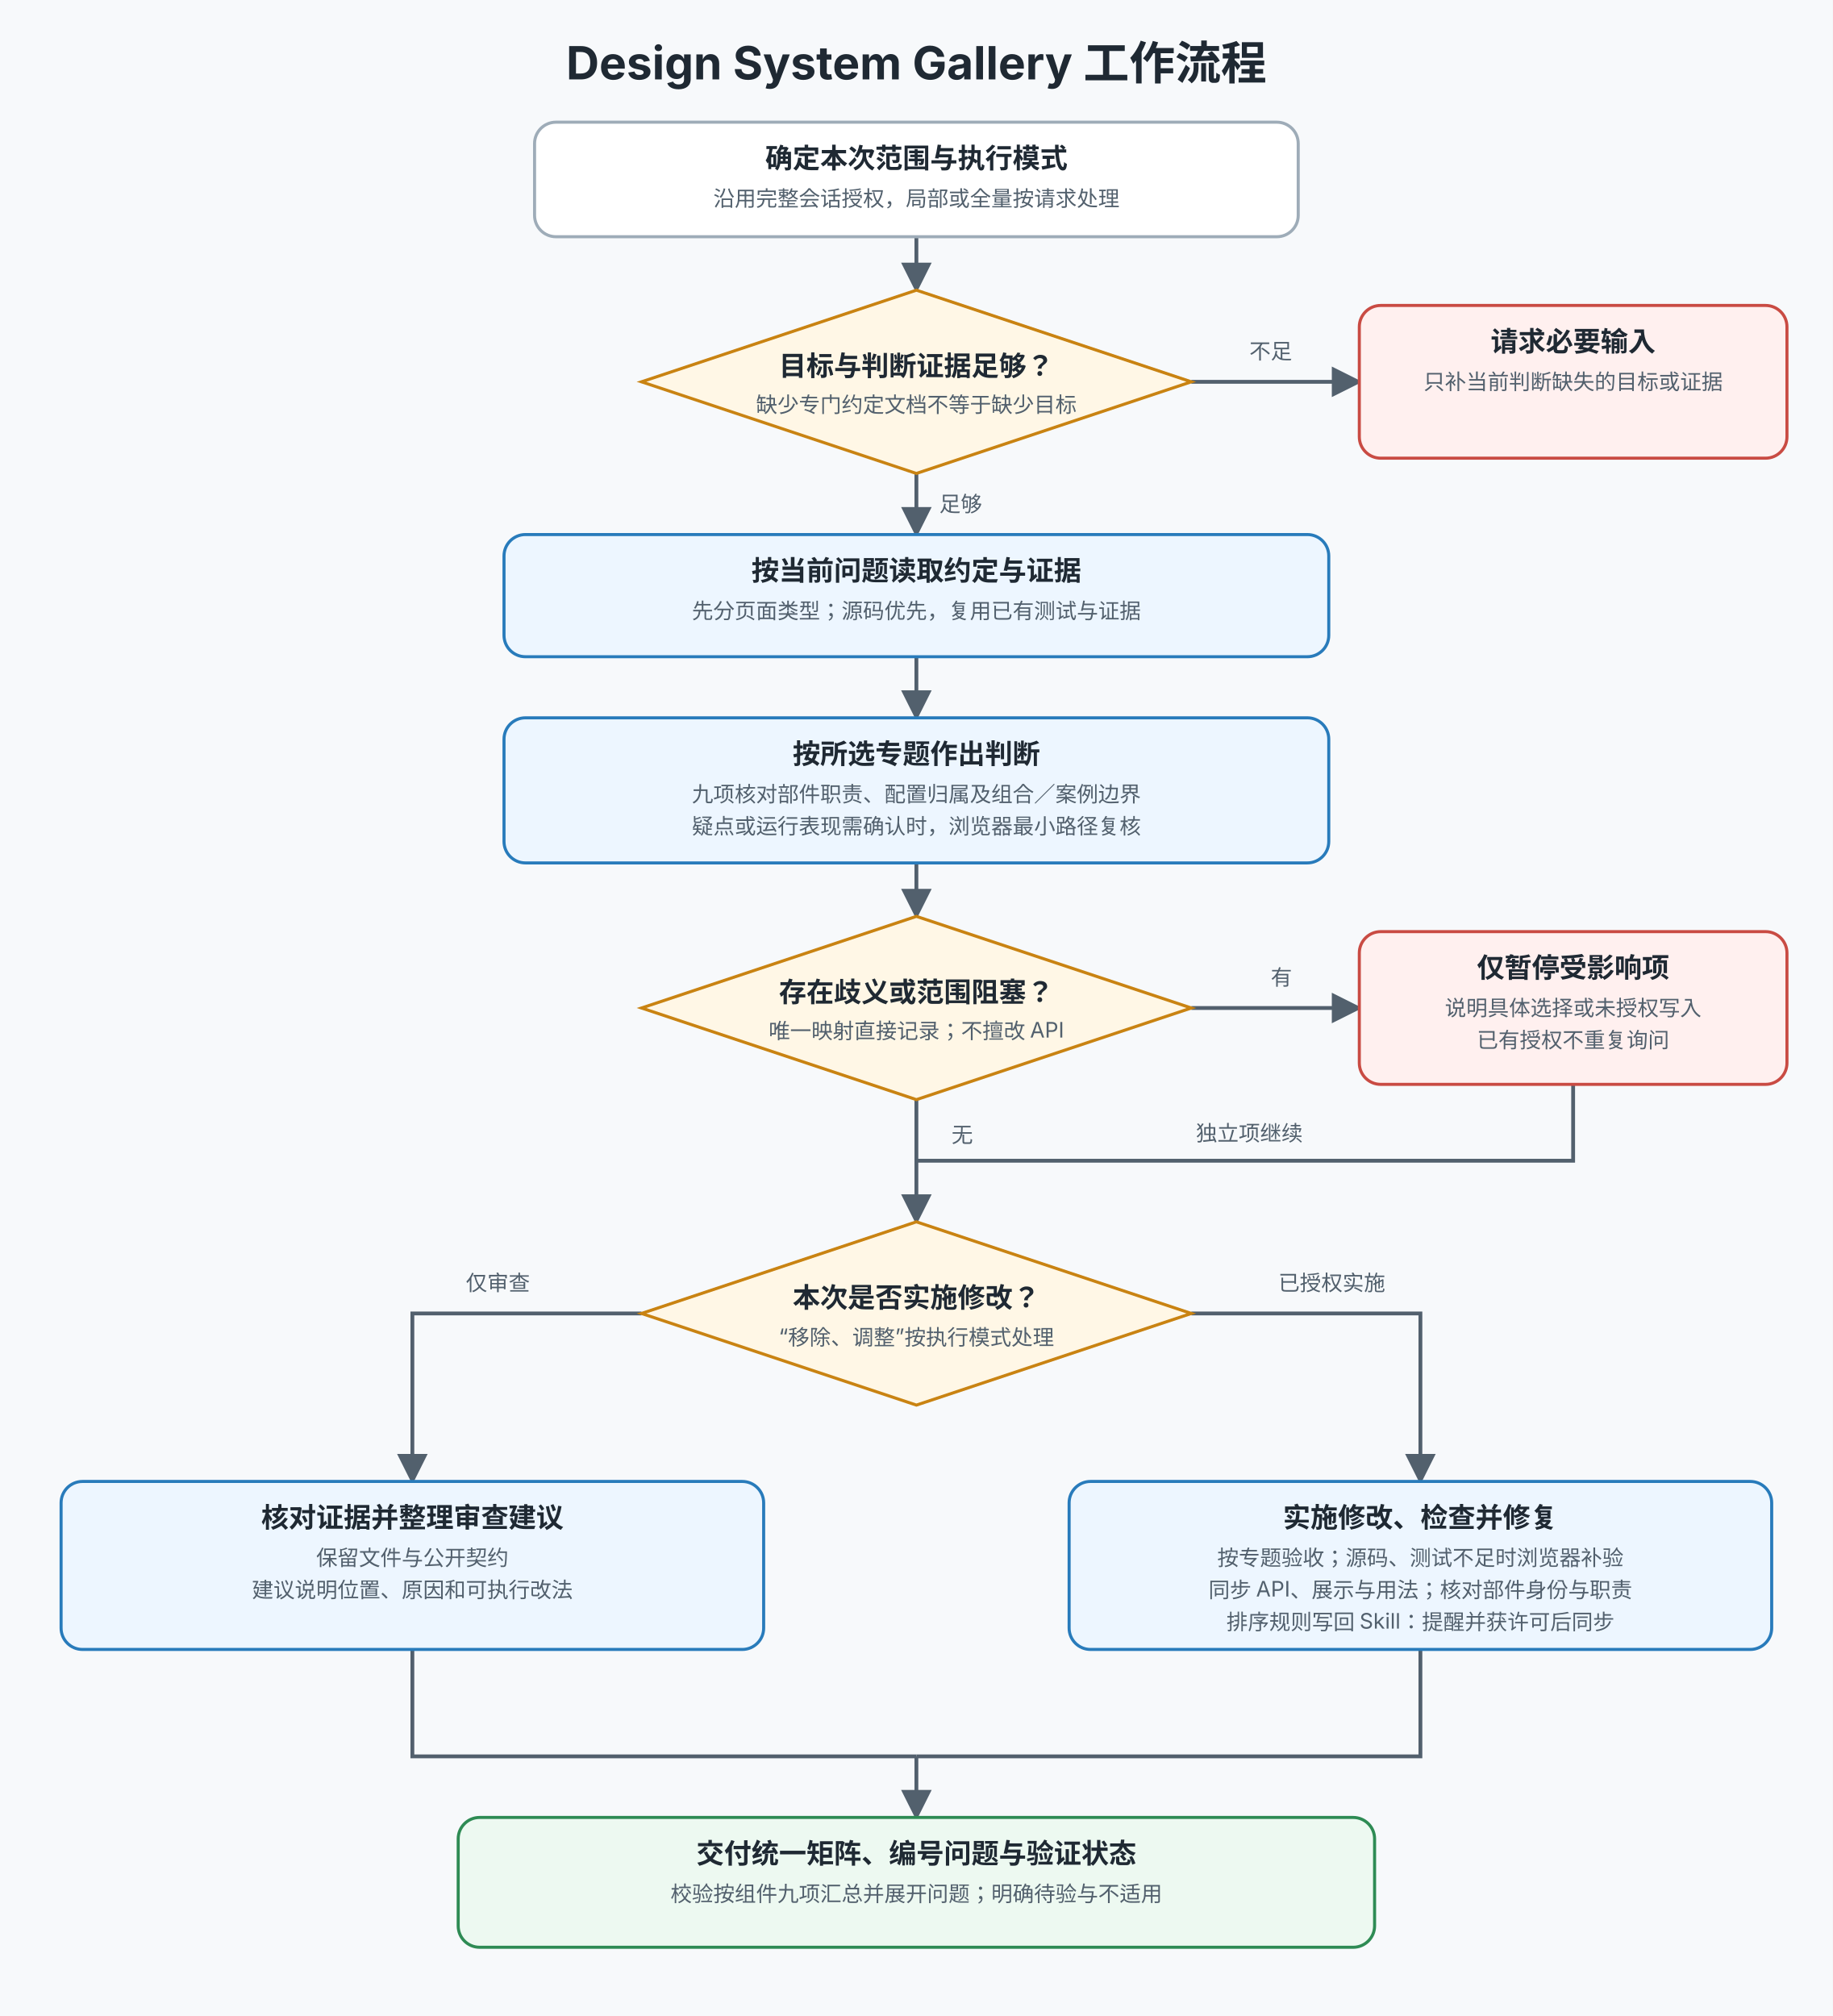
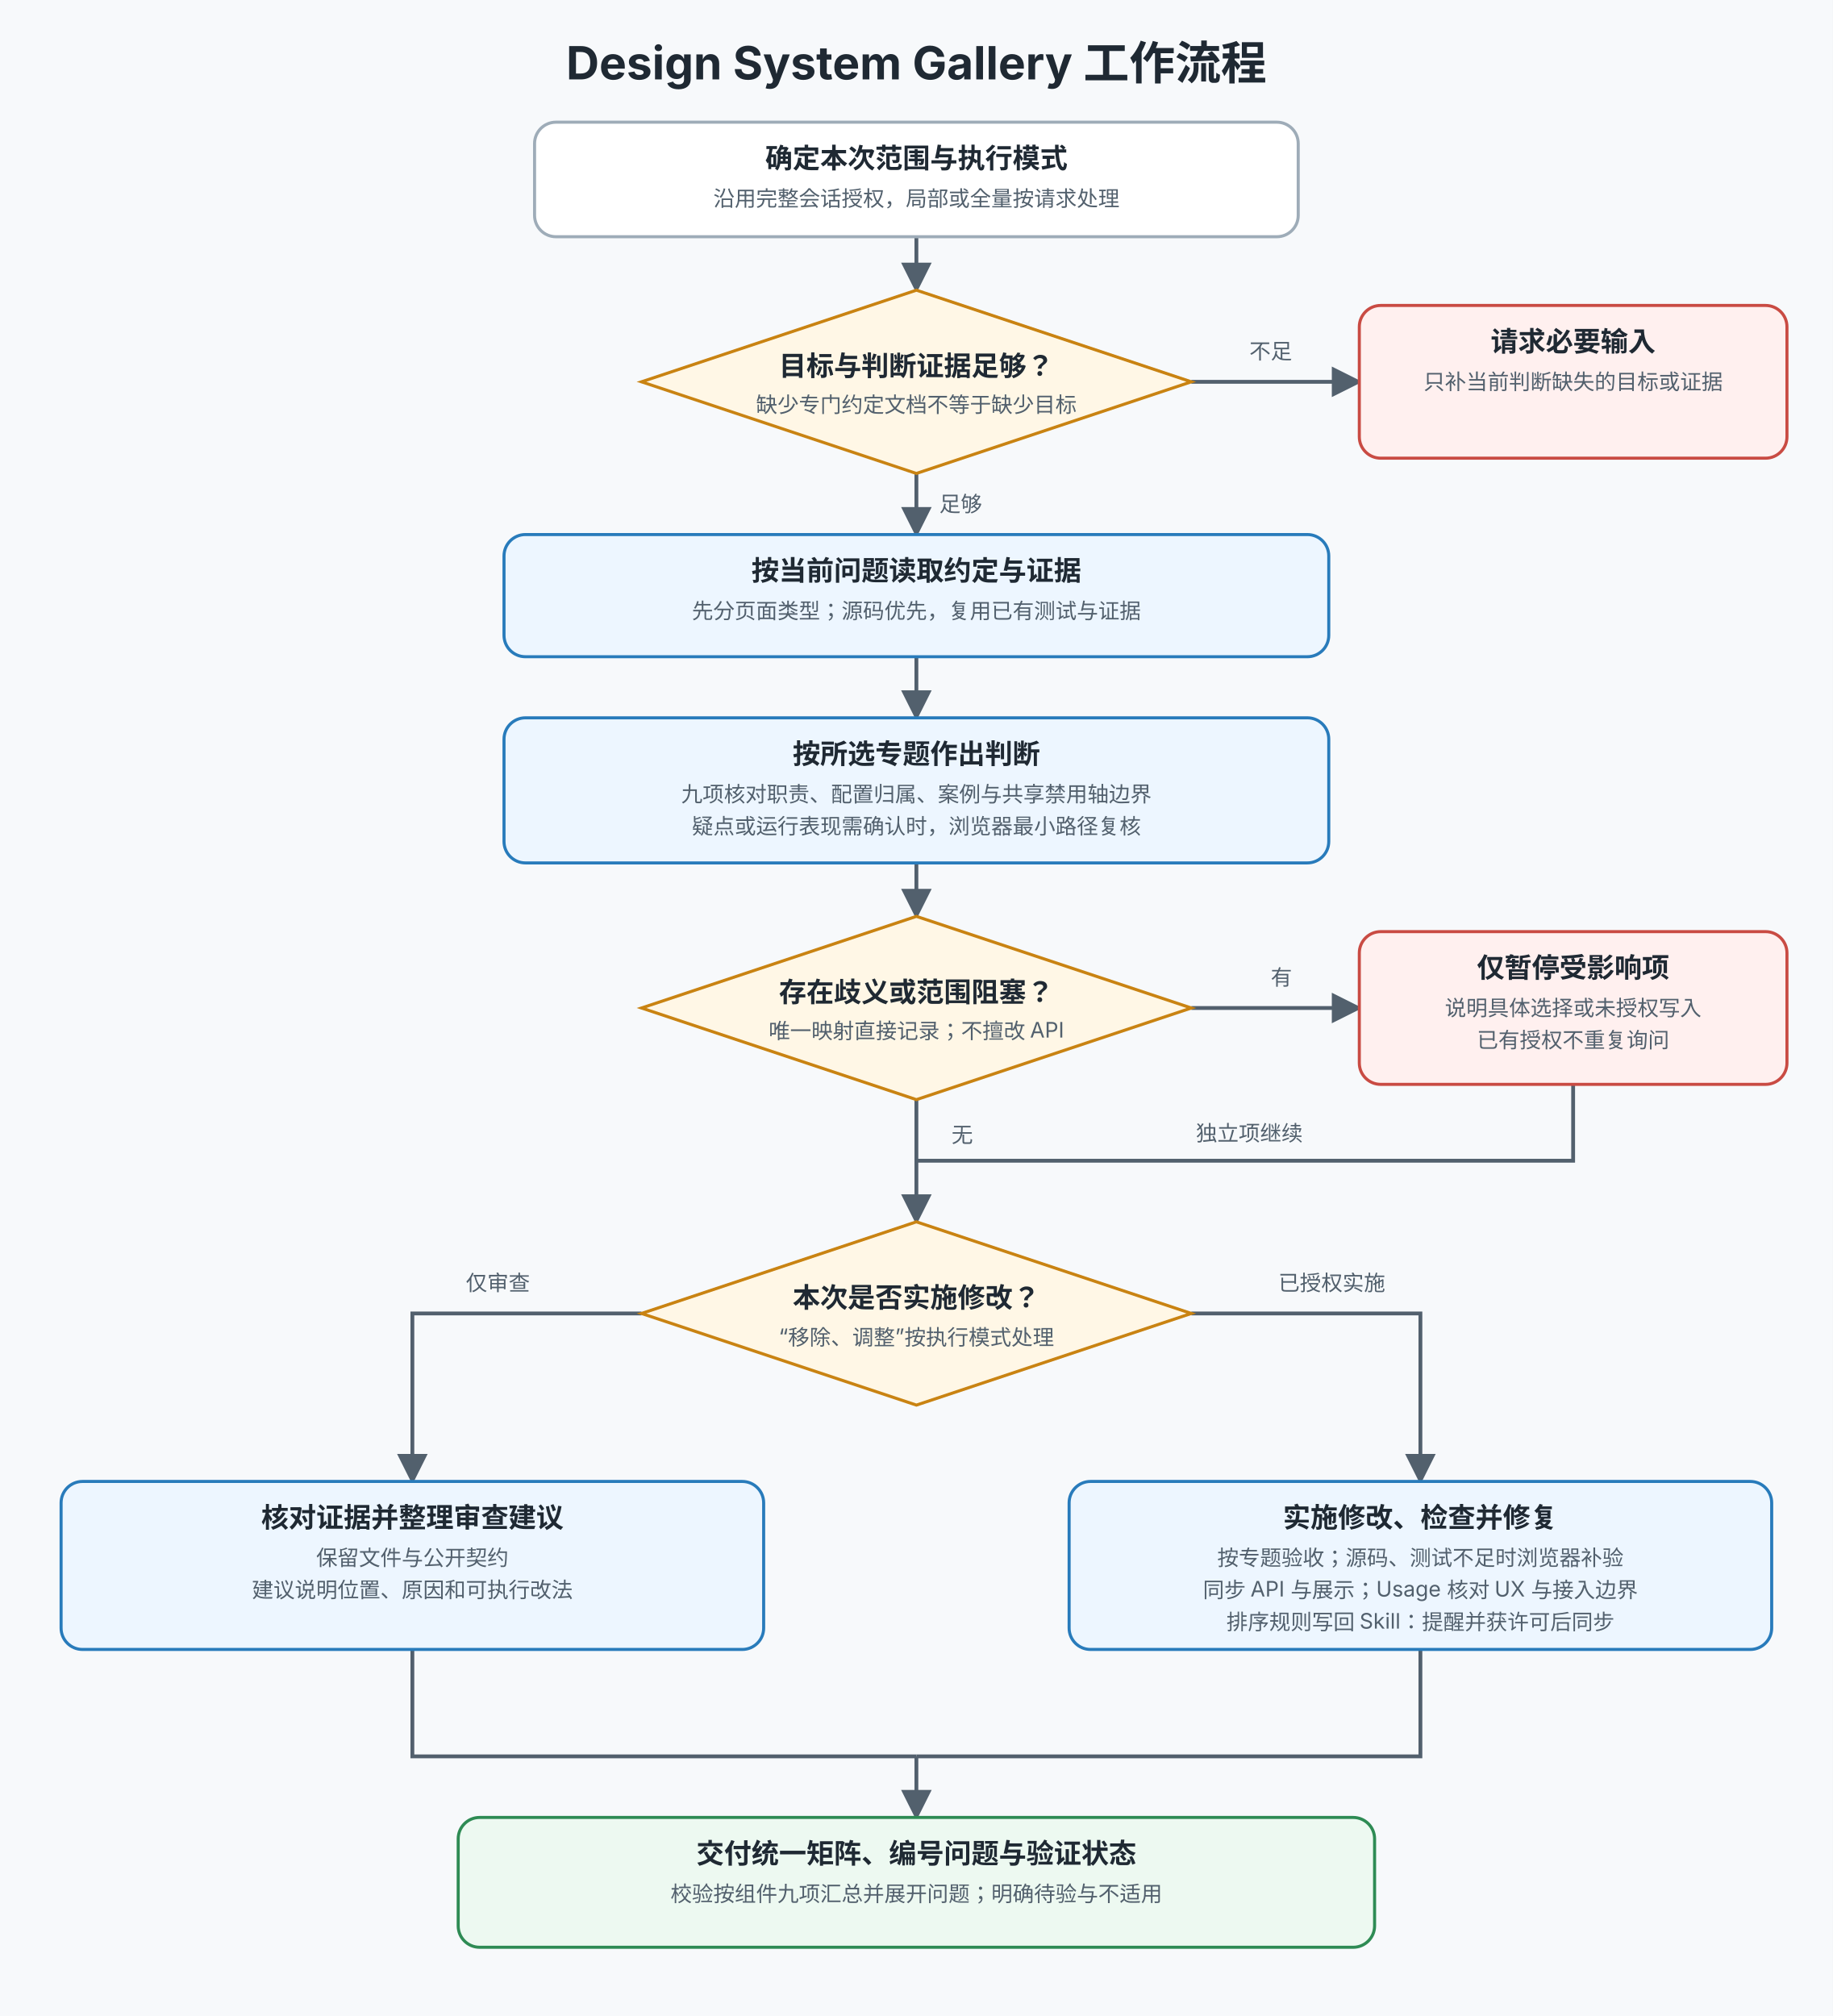
<svg xmlns="http://www.w3.org/2000/svg" viewBox="0 0 1200 1320" role="img" aria-labelledby="title desc">
  <defs>
    <marker id="arrow" viewBox="0 0 10 10" refX="9" refY="5" markerWidth="8" markerHeight="8" orient="auto-start-reverse">
      <path d="M0 0L10 5L0 10z" fill="#52606d" />
    </marker>
    <style>
text{font-family:-apple-system,BlinkMacSystemFont,"PingFang SC",sans-serif;text-anchor:middle;fill:#1f2933}
.title{font-size:30px;font-weight:700}.node-title{font-size:18px;font-weight:600}.body{font-size:14px;fill:#52606d}.label{font-size:14px;font-weight:600;fill:#334e68}
.input{fill:#fff;stroke:#9eacb8}.stage{fill:#edf6ff;stroke:#287bbb}.decision{fill:#fff7e6;stroke:#c98312}.stop{fill:#fff0ef;stroke:#c94b43}.output{fill:#edf9f1;stroke:#2e8b54}
rect,polygon{stroke-width:2}.flow,.join{fill:none;stroke:#52606d;stroke-width:2.5}.flow{marker-end:url(#arrow)}
</style>
  </defs>
  <rect width="1200" height="1320" fill="#f7f9fb" />
  <text class="title" x="600" y="52">Design System Gallery 工作流程</text>
  <path class="flow" d="M600 155V190" />
  <path class="flow" d="M780 250H890" />
  <path class="flow" d="M600 310V350" />
  <path class="flow" d="M600 430V470" />
  <path class="flow" d="M600 565V600" />
  <path class="flow" d="M780 660H890" />
  <path class="flow" d="M600 720V800" />
  <path class="join" d="M1030 710V760H600" />
  <path class="flow" d="M420 860H270V970" />
  <path class="flow" d="M780 860H930V970" />
  <path class="join" d="M270 1080V1150H600" />
  <path class="join" d="M930 1080V1150H600" />
  <path class="flow" d="M600 1150V1190" />
  <text class="body" x="832" y="235">不足</text>
  <text class="body" x="629" y="335">足够</text>
  <text class="body" x="839" y="645">有</text>
  <text class="body" x="630" y="748">无</text>
  <text class="body" x="818" y="747">独立项继续</text>
  <text class="body" x="326" y="845">仅审查</text>
  <text class="body" x="872" y="845">已授权实施</text>
  <rect class="input" x="350" y="80" width="500" height="75" rx="14" />
  <text class="node-title" x="600.0" y="110">确定本次范围与执行模式</text>
  <text class="body" x="600.0" y="135">沿用完整会话授权，局部或全量按请求处理</text>
  <polygon class="decision" points="600,190 780,250 600,310 420,250" />
  <text class="node-title" x="600" y="246">目标与判断证据足够？</text>
  <text class="body" x="600" y="270">缺少专门约定文档不等于缺少目标</text>
  <rect class="stop" x="890" y="200" width="280" height="100" rx="14" />
  <text class="node-title" x="1030.0" y="230">请求必要输入</text>
  <text class="body" x="1030.0" y="255">只补当前判断缺失的目标或证据</text>
  <rect class="stage" x="330" y="350" width="540" height="80" rx="14" />
  <text class="node-title" x="600.0" y="380">按当前问题读取约定与证据</text>
  <text class="body" x="600.0" y="405">先分页面类型；源码优先，复用已有测试与证据</text>
  <rect class="stage" x="330" y="470" width="540" height="95" rx="14" />
  <text class="node-title" x="600.0" y="500">按所选专题作出判断</text>
-   <text class="body" x="600.0" y="525">九项核对部件职责、配置归属及组合／案例边界</text>
+   <text class="body" x="600.0" y="525">九项核对职责、配置归属、案例与共享禁用轴边界</text>
  <text class="body" x="600.0" y="546">疑点或运行表现需确认时，浏览器最小路径复核</text>
  <polygon class="decision" points="600,600 780,660 600,720 420,660" />
  <text class="node-title" x="600" y="656">存在歧义或范围阻塞？</text>
  <text class="body" x="600" y="680">唯一映射直接记录；不擅改 API</text>
  <rect class="stop" x="890" y="610" width="280" height="100" rx="14" />
  <text class="node-title" x="1030.0" y="640">仅暂停受影响项</text>
  <text class="body" x="1030.0" y="665">说明具体选择或未授权写入</text>
  <text class="body" x="1030.0" y="686">已有授权不重复询问</text>
  <polygon class="decision" points="600,800 780,860 600,920 420,860" />
  <text class="node-title" x="600" y="856">本次是否实施修改？</text>
  <text class="body" x="600" y="880">“移除、调整”按执行模式处理</text>
  <rect class="stage" x="40" y="970" width="460" height="110" rx="14" />
  <text class="node-title" x="270.0" y="1000">核对证据并整理审查建议</text>
  <text class="body" x="270.0" y="1025">保留文件与公开契约</text>
  <text class="body" x="270.0" y="1046">建议说明位置、原因和可执行改法</text>
  <rect class="stage" x="700" y="970" width="460" height="110" rx="14" />
  <text class="node-title" x="930.0" y="1000">实施修改、检查并修复</text>
  <text class="body" x="930.0" y="1025">按专题验收；源码、测试不足时浏览器补验</text>
-   <text class="body" x="930.0" y="1046">同步 API、展示与用法；核对部件身份与职责</text>
+   <text class="body" x="930.0" y="1046">同步 API 与展示；Usage 核对 UX 与接入边界</text>
  <text class="body" x="930.0" y="1067">排序规则写回 Skill：提醒并获许可后同步</text>
  <rect class="output" x="300" y="1190" width="600" height="85" rx="14" />
  <text class="node-title" x="600.0" y="1220">交付统一矩阵、编号问题与验证状态</text>
  <text class="body" x="600.0" y="1245">校验按组件九项汇总并展开问题；明确待验与不适用</text>
</svg>
